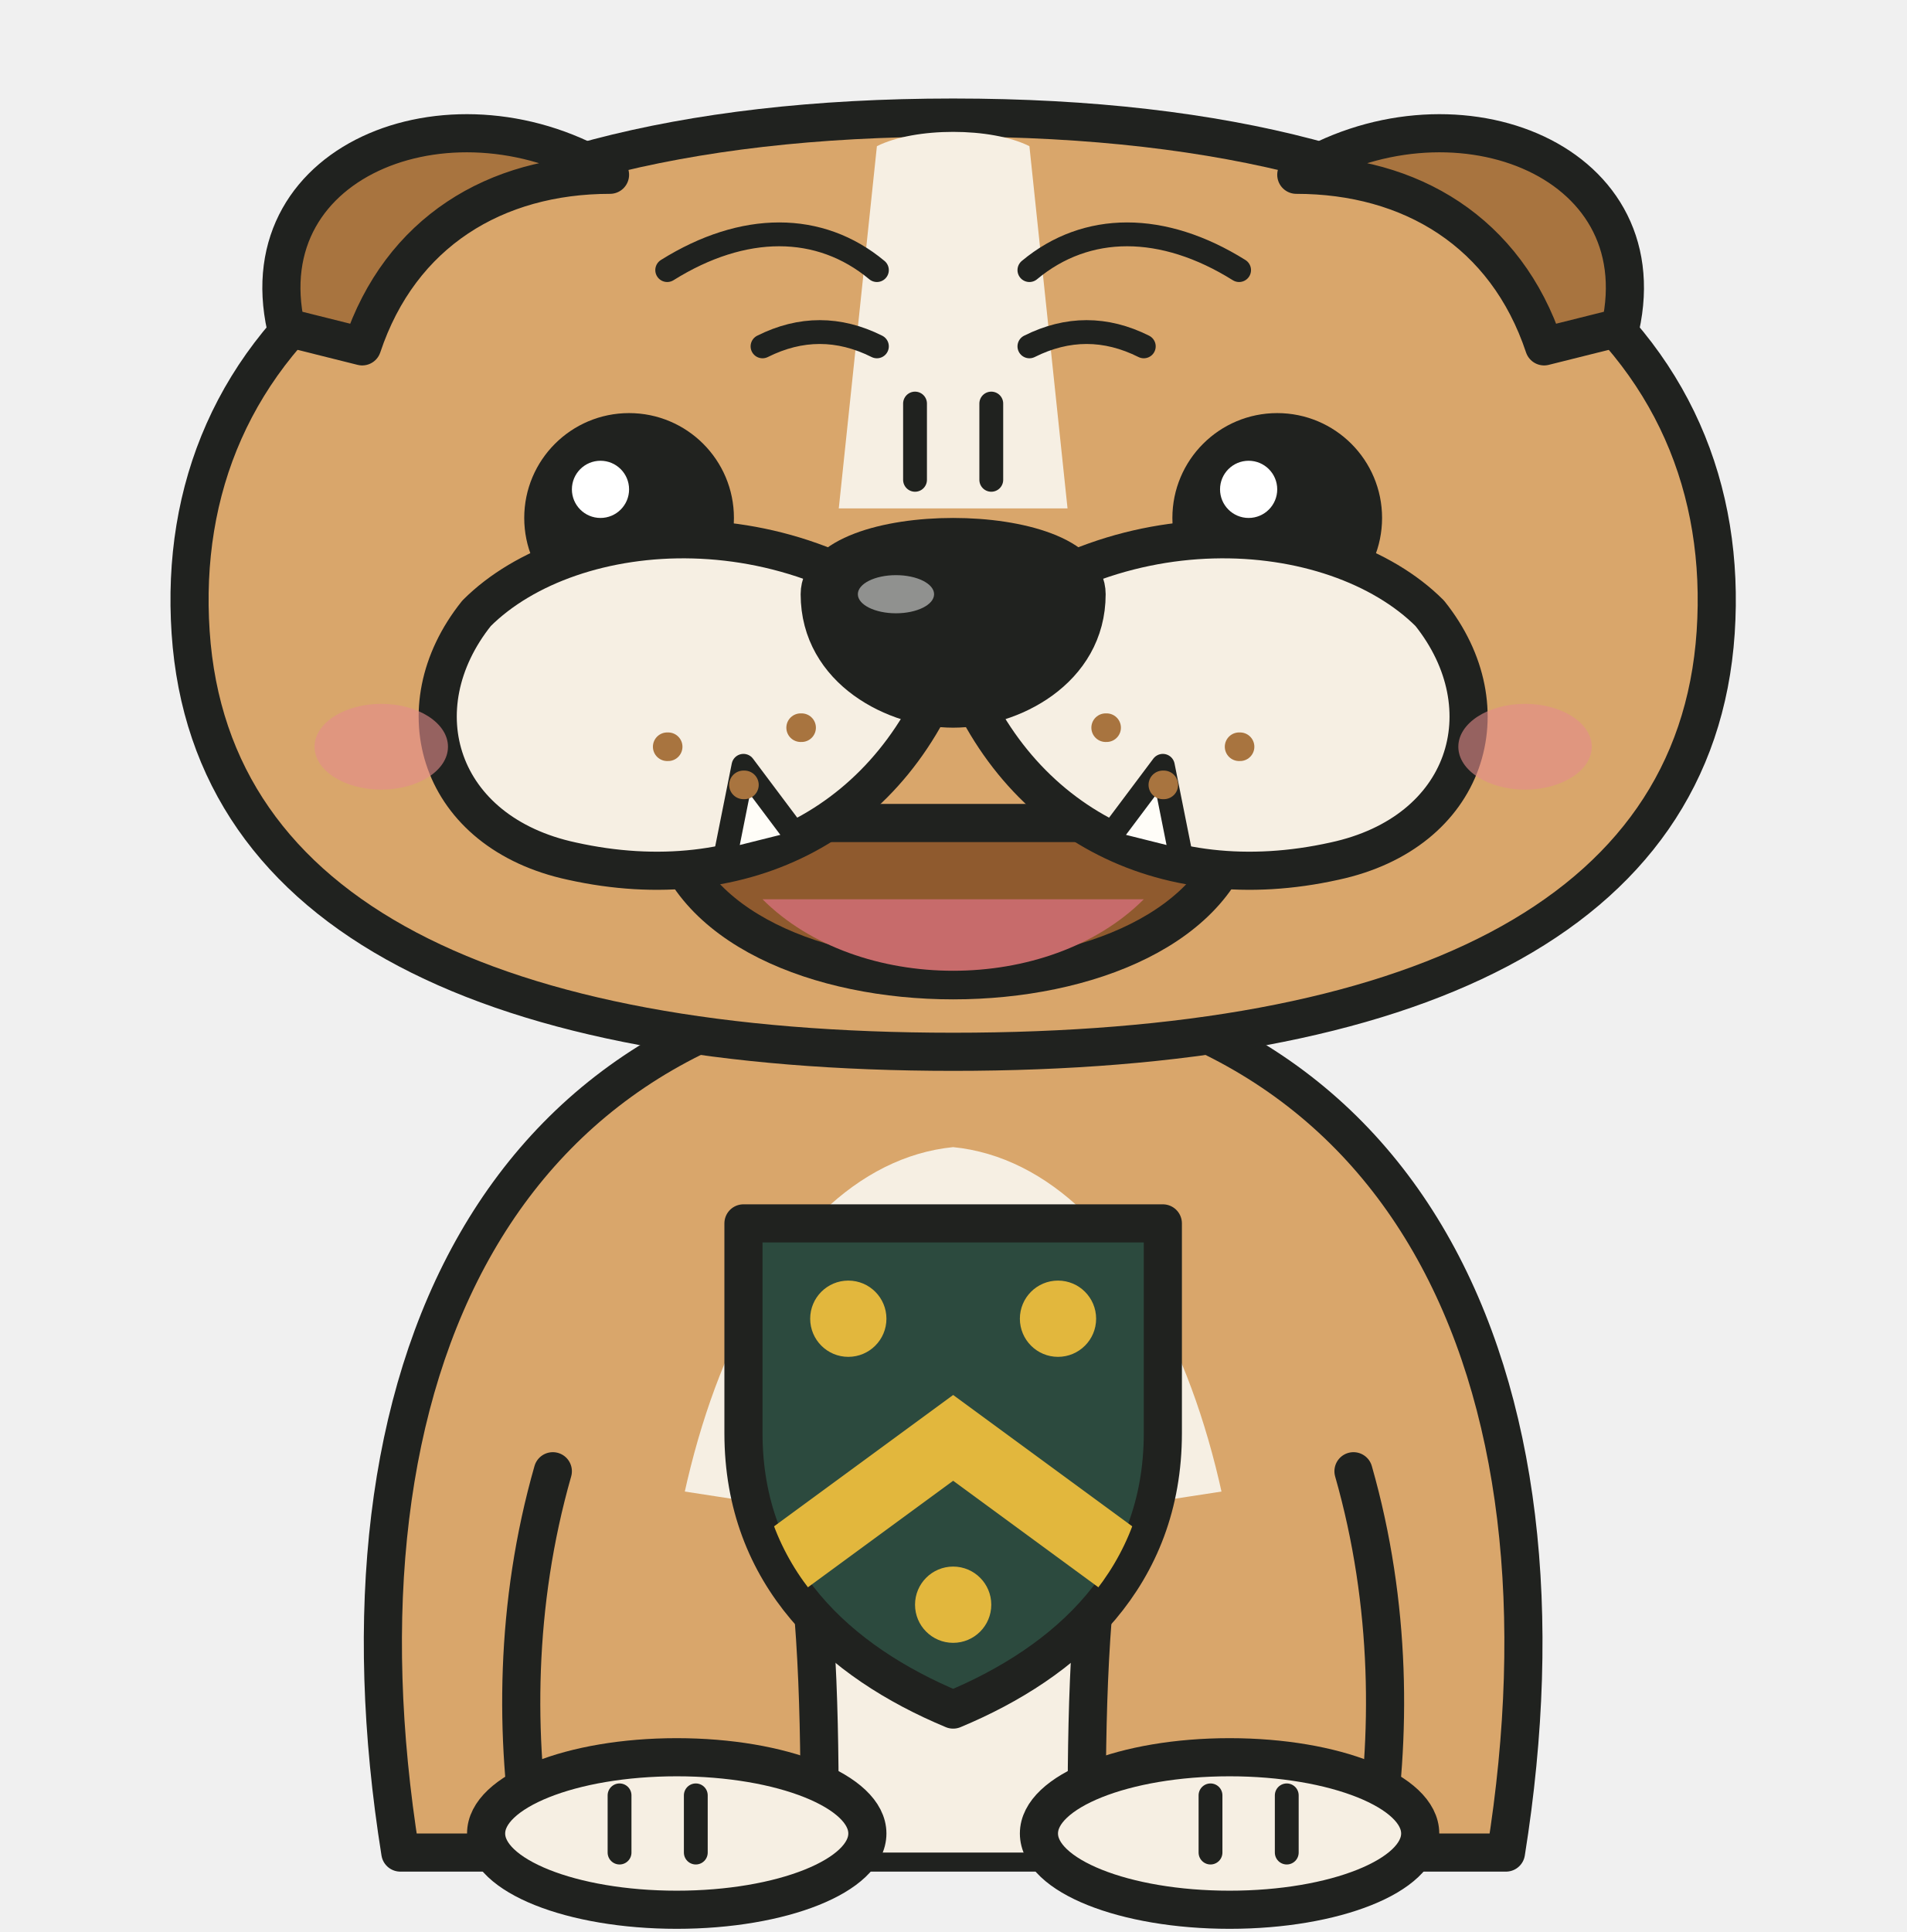
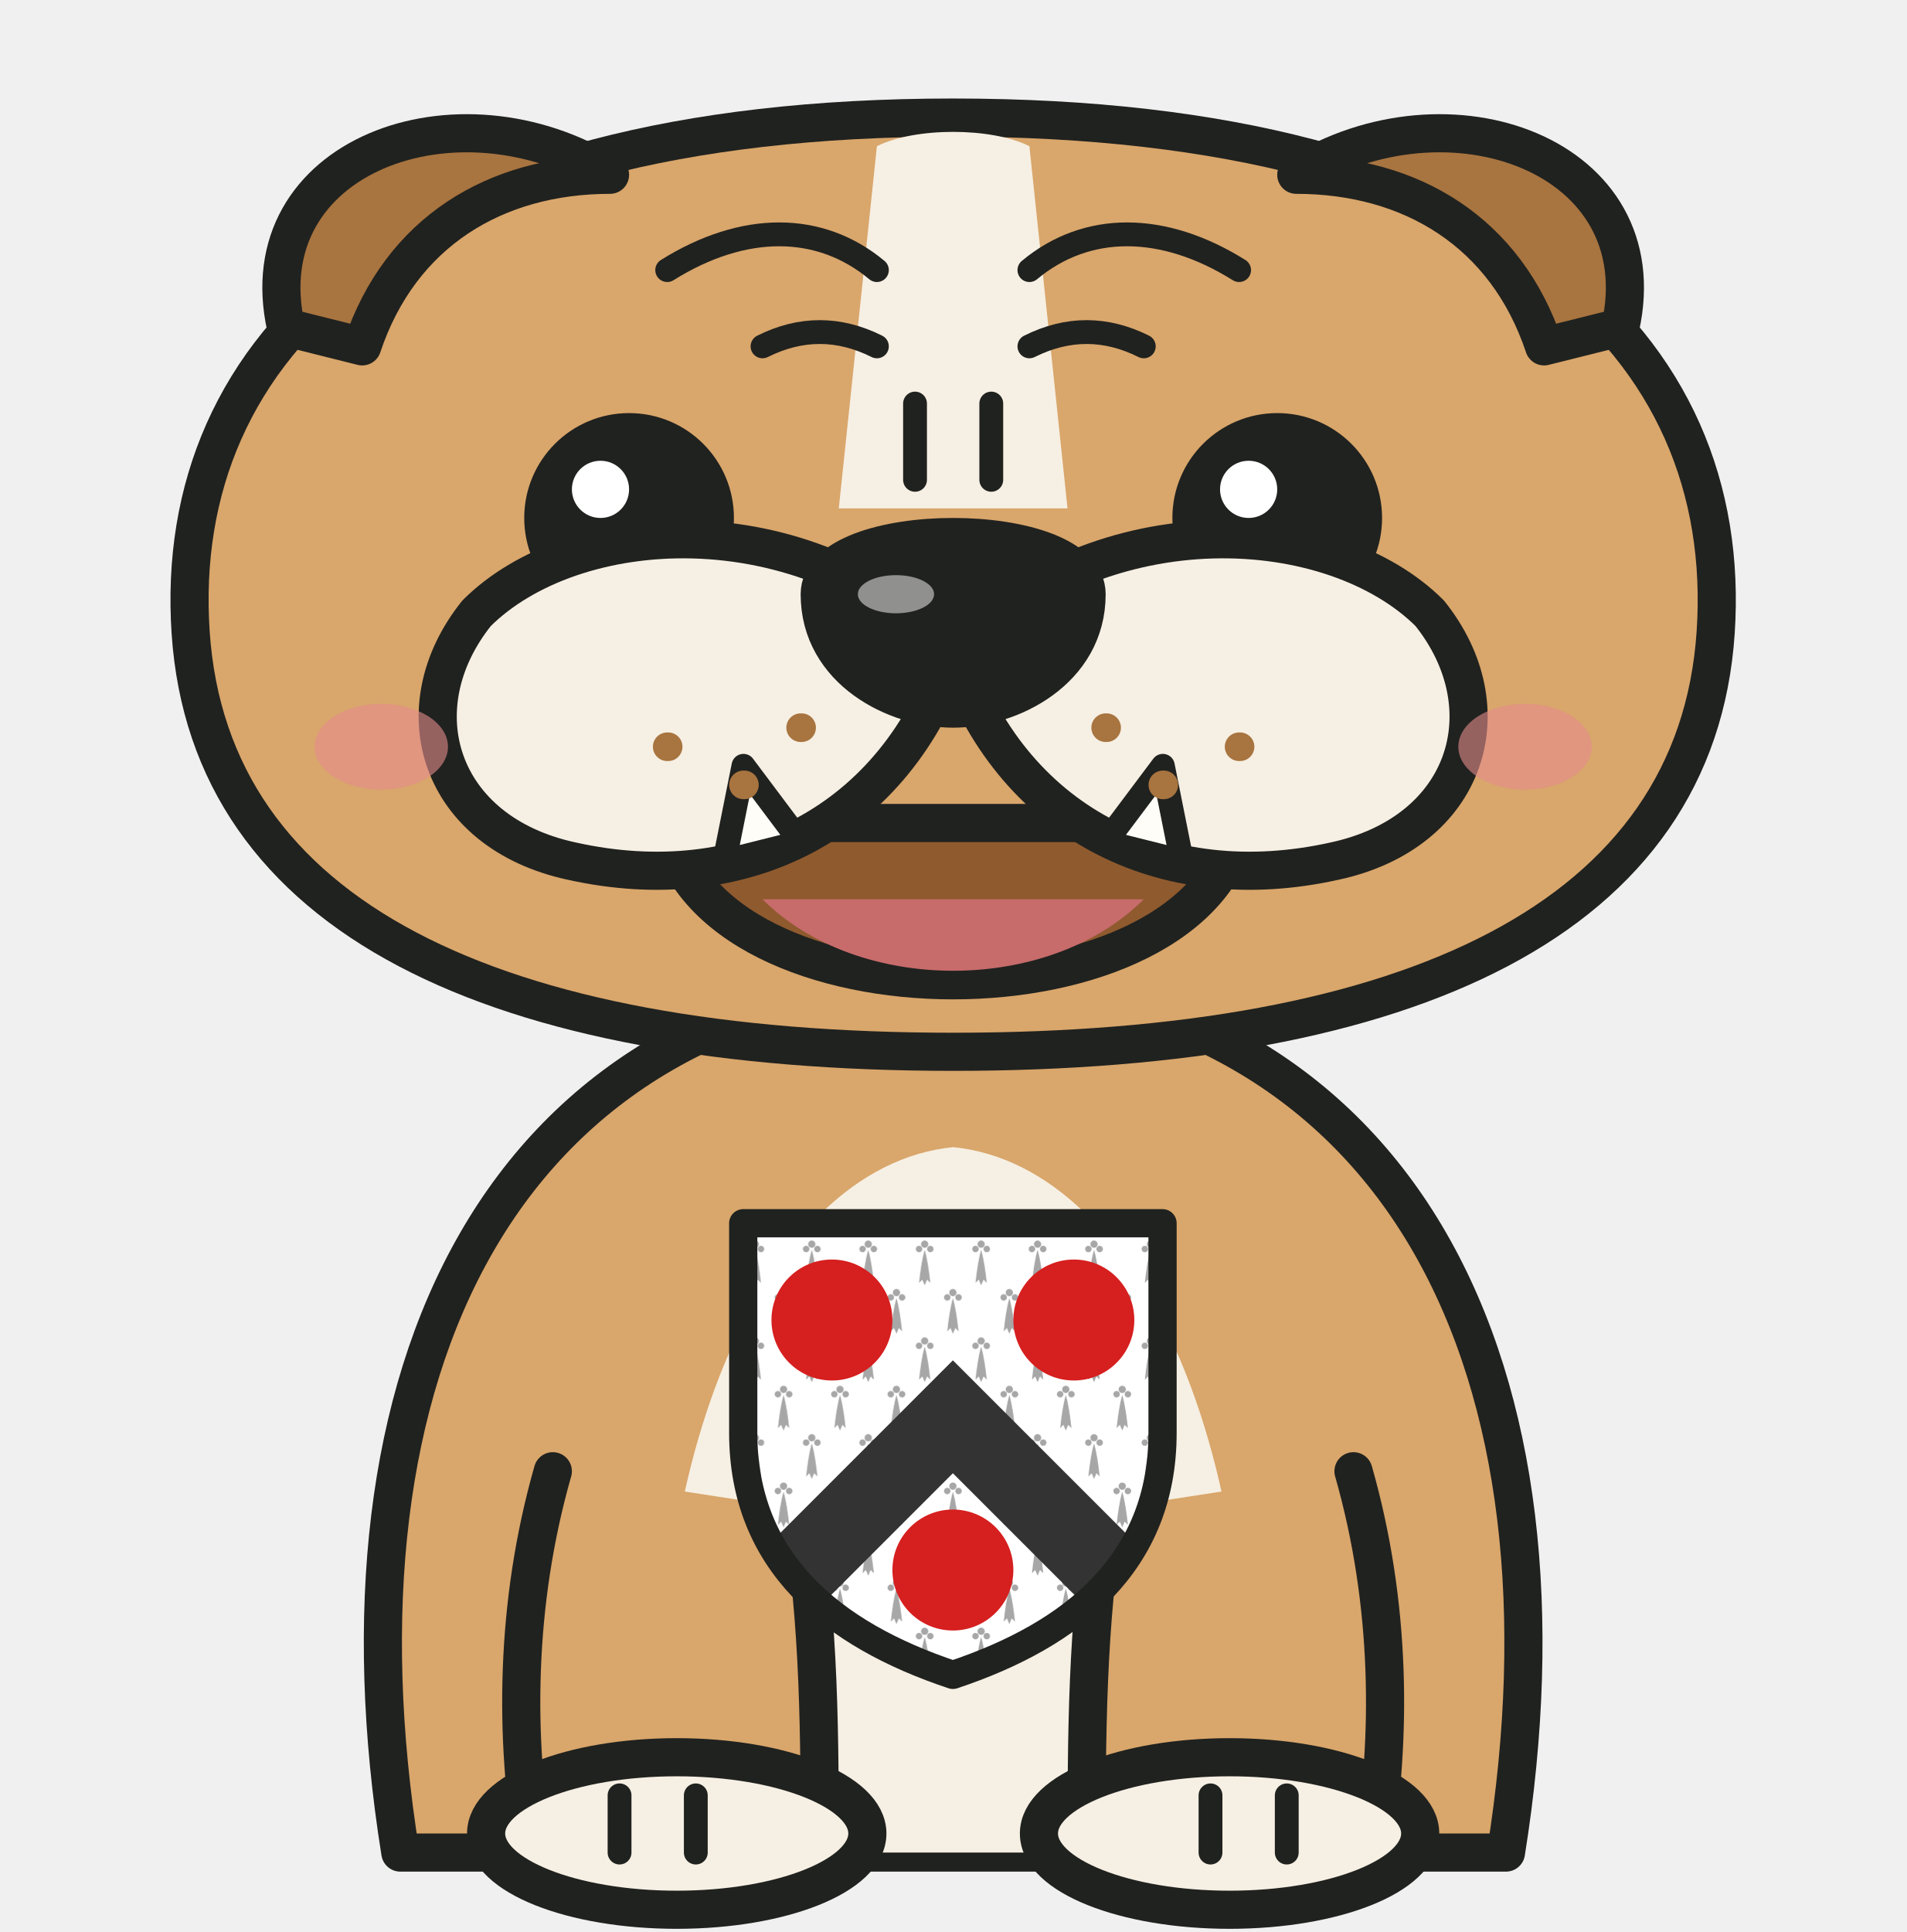
<svg xmlns="http://www.w3.org/2000/svg" width="150" height="152" viewBox="0 18 200 202" role="img" aria-label="A bulldog guarding a family crest">
  <defs>
    <clipPath id="shield">
-       <path d="M78 146h44v22c0 15-10 24-22 29-12-5-22-14-22-29z" />
+       <path d="M6 4h52v26c0 16-11 25-26 30C17 55 6 46 6 30z" />
    </clipPath>
+     <g id="ermine" fill="#222">
+       <circle cx="0" cy="-2.4" r=".45" />
+       <circle cx="-.7" cy="-1.8" r=".4" />
+       <circle cx=".7" cy="-1.8" r=".4" />
+       <path d="M0-1.7C.35-.5.55 1 .7 2.4L.3 2 0 2.7-.3 2-.7 2.4C-.55 1-.35-.5 0-1.7z" />
+     </g>
+     <pattern id="ermines" x="28.5" y="0" width="7" height="12" patternUnits="userSpaceOnUse">
+       <use href="#ermine" x="3.5" y="3" />
+       <use href="#ermine" x="0" y="9" />
+       <use href="#ermine" x="7" y="9" />
+     </pattern>
  </defs>
  <g stroke="#20221f" stroke-width="4" stroke-linejoin="round" stroke-linecap="round">
    <path d="M42 212c-8-50 10-90 58-92 48 2 66 42 58 92z" fill="#d9a66b" />
    <path d="M70 212c-4-40 10-72 30-74 20 2 34 34 30 74z" fill="#f6efe3" stroke="none" />
    <path d="M58 172c-4 14-4 28-2 40h30c0-12 0-24-2-36" fill="#d9a66b" />
    <path d="M142 172c4 14 4 28 2 40h-30c0-12 0-24 2-36" fill="#d9a66b" />
    <ellipse cx="71" cy="210" rx="20" ry="8" fill="#f6efe3" />
    <ellipse cx="129" cy="210" rx="20" ry="8" fill="#f6efe3" />
    <path d="M65 206v6M73 206v6M127 206v6M135 206v6" stroke-width="2.5" />
-     <path d="M78 146h44v22c0 15-10 24-22 29-12-5-22-14-22-29z" fill="#2c4a3e" />
-     <g clip-path="url(#shield)" stroke="none" fill="#e2b73d">
-       <path d="M70 186l30-22 30 22v9l-30-22-30 22z" />
-       <circle cx="89" cy="156" r="4" />
-       <circle cx="111" cy="156" r="4" />
-       <circle cx="100" cy="186" r="4" />
+     <g transform="translate(72.9 142.6) scale(.846)">
+       <g clip-path="url(#shield)" stroke="none">
+         <rect width="64" height="64" fill="#fff" />
+         <rect width="64" height="64" fill="url(#ermines)" opacity=".4" />
+         <path d="M32 21L-2 55v14L32 35l34 34V55z" fill="#333" />
+         <circle cx="17" cy="16" r="7.5" fill="#d61f1f" />
+         <circle cx="47" cy="16" r="7.5" fill="#d61f1f" />
+         <circle cx="32" cy="47" r="7.5" fill="#d61f1f" />
+       </g>
+       <path d="M6 4h52v26c0 16-11 25-26 30C17 55 6 46 6 30z" fill="none" stroke-width="3.5" />
    </g>
-     <path d="M78 146h44v22c0 15-10 24-22 29-12-5-22-14-22-29z" fill="none" stroke-width="3" />
    <path d="M100 30c58 0 82 24 80 54-2 30-32 44-80 44s-78-14-80-44c-2-30 22-54 80-54z" fill="#d9a66b" />
    <path d="M30 52c-4-18 18-26 34-16-12 0-22 6-26 18z" fill="#a8743f" />
    <path d="M170 52c4-18-18-26-34-16 12 0 22 6 26 18z" fill="#a8743f" />
    <path d="M92 33c4-2 12-2 16 0l4 38H88z" fill="#f6efe3" stroke="none" />
    <path d="M70 46c8-5 16-5 22 0M108 46c6-5 14-5 22 0M80 54c4-2 8-2 12 0M108 54c4-2 8-2 12 0M96 60v8M104 60v8" fill="none" stroke-width="2.5" />
    <circle cx="66" cy="72" r="9" fill="#20221f" />
    <circle cx="134" cy="72" r="9" fill="#20221f" />
    <path d="M70 104c4 22 56 22 60 0z" fill="#8f5a2e" />
    <path d="M80 112c10 10 30 10 40 0" fill="#c76b6b" stroke="none" />
    <path d="M100 86c-6 18-22 26-40 22-14-3-18-16-10-26 10-10 34-12 50 4z" fill="#f6efe3" />
    <path d="M100 86c6 18 22 26 40 22 14-3 18-16 10-26-10-10-34-12-50 4z" fill="#f6efe3" />
    <path d="M76 108l2-10 6 8zM124 108l-2-10-6 8z" fill="#fffdf8" stroke-width="2.5" />
    <path d="M86 80c0-8 28-8 28 0 0 8-8 12-14 12s-14-4-14-12z" fill="#20221f" />
  </g>
  <circle cx="63" cy="69" r="3" fill="#fff" />
  <circle cx="131" cy="69" r="3" fill="#fff" />
  <ellipse cx="94" cy="80" rx="4" ry="2" fill="#fff" opacity=".5" />
  <ellipse cx="40" cy="96" rx="7" ry="4.5" fill="#e48c8c" opacity=".6" />
  <ellipse cx="160" cy="96" rx="7" ry="4.5" fill="#e48c8c" opacity=".6" />
  <path d="M70 96h.1M78 100h.1M84 94h.1M116 94h.1M122 100h.1M130 96h.1" stroke="#a8743f" stroke-width="3" stroke-linecap="round" />
</svg>
